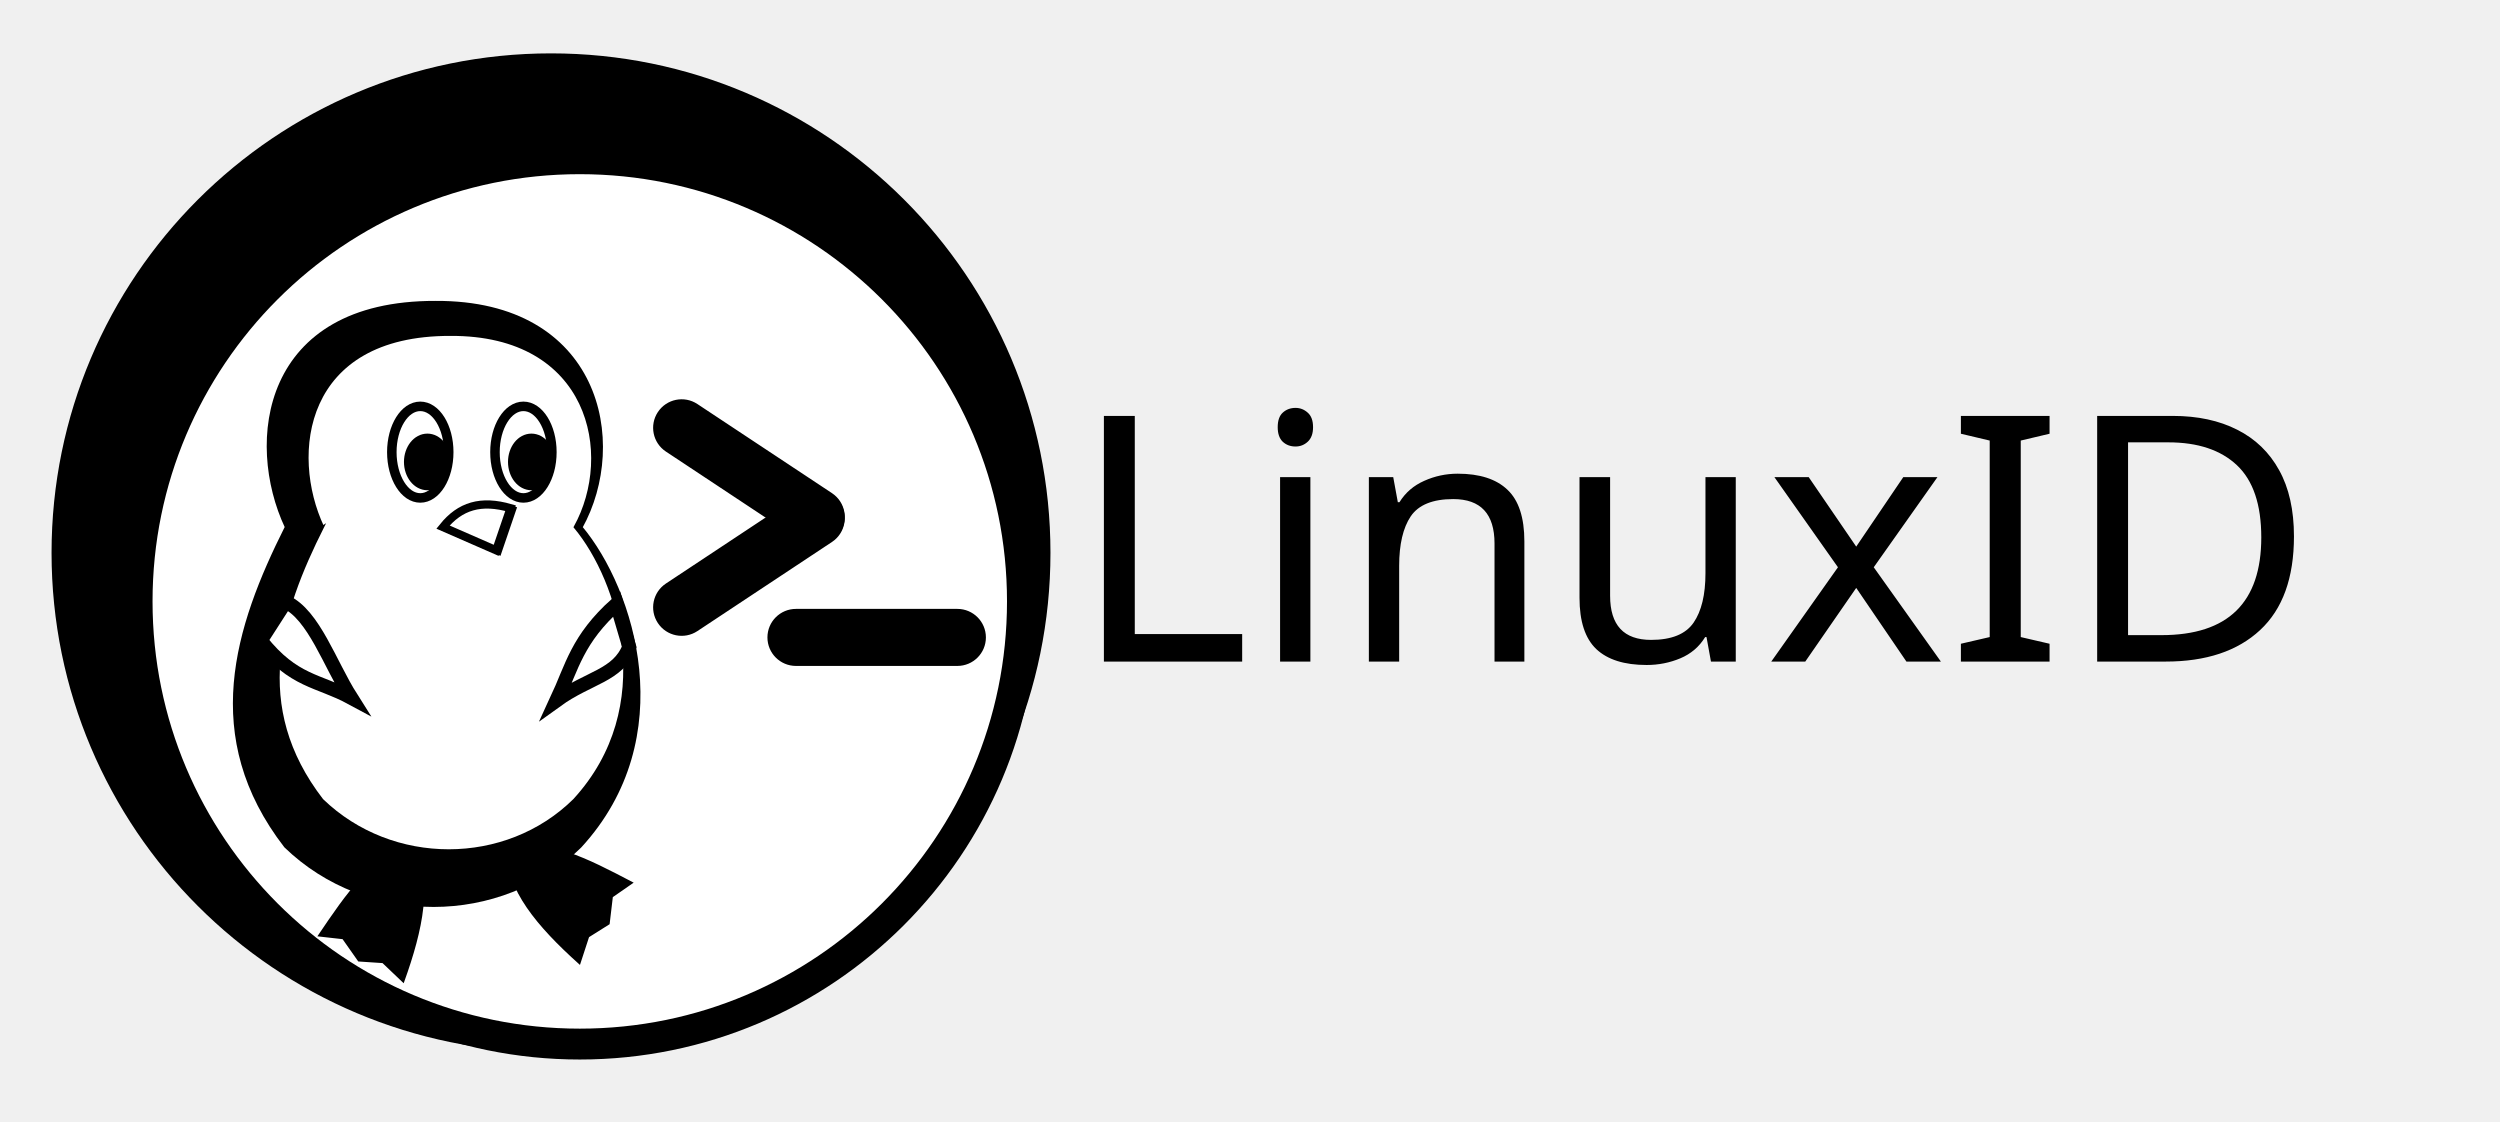
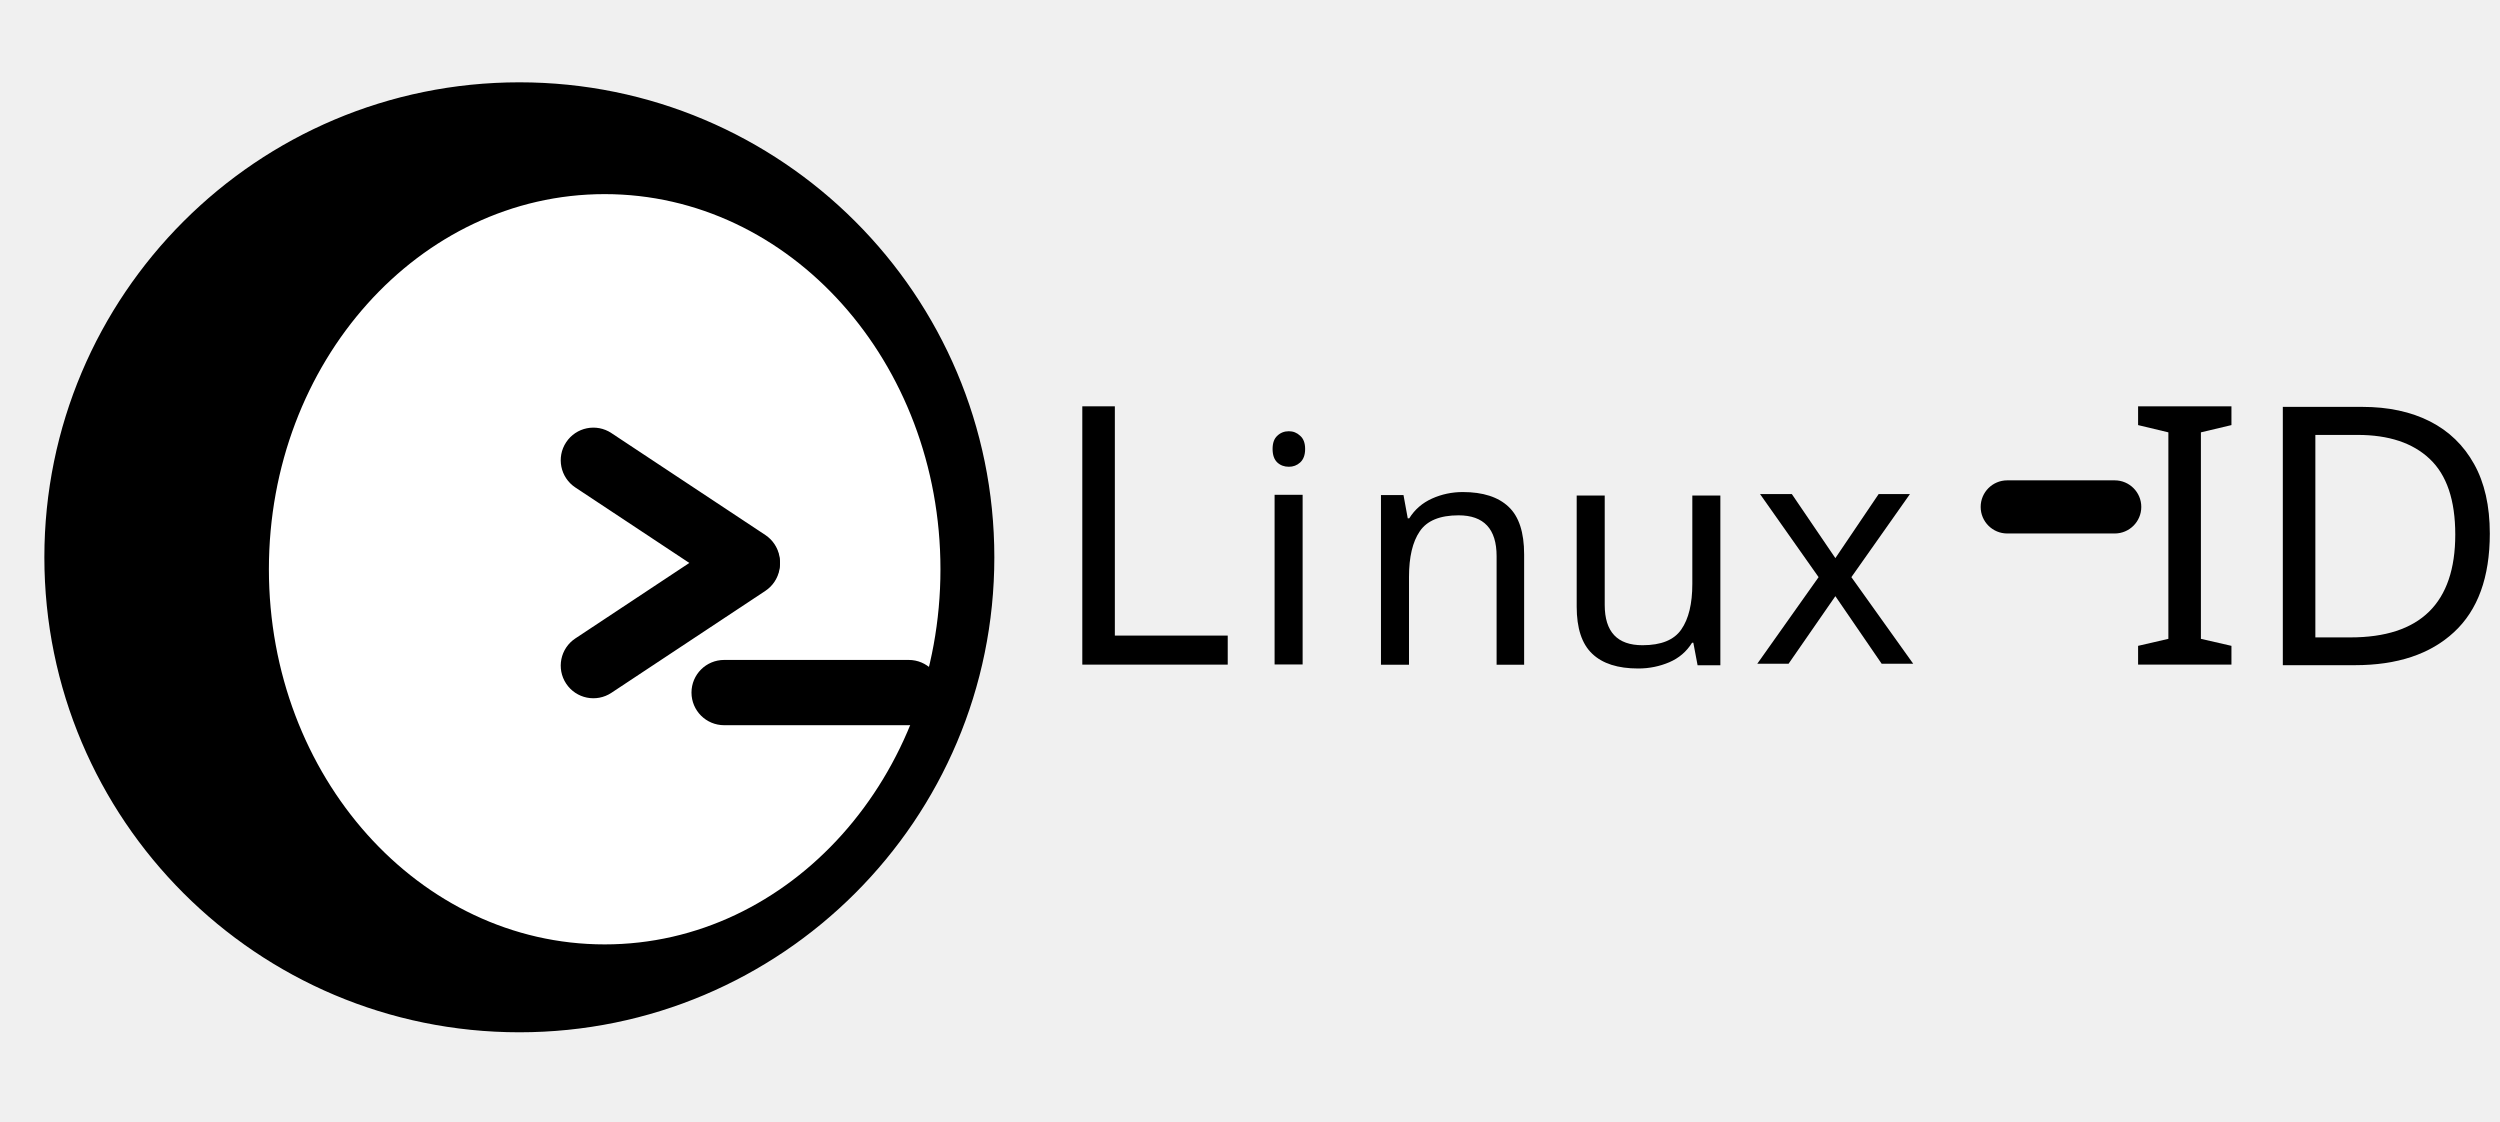
<svg xmlns="http://www.w3.org/2000/svg" width="263mm" height="118mm" viewBox="0 0 263 118" version="1.1" id="svg8">
  <defs id="defs2" />
  <g id="layer1" transform="translate(0,-179)">
-     <g id="g1108" transform="translate(91.36393,96.73828)">
-       <circle style="fill:#000000;fill-opacity:1;stroke:#000000;stroke-width:3.542;stroke-miterlimit:4;stroke-dasharray:none;stroke-opacity:1" id="circle893" cx="-33.398" cy="140.419" r="50.772" />
-       <g id="g1017">
-         <circle style="fill:#ffffff;fill-opacity:1;stroke:#000000;stroke-width:3.248;stroke-miterlimit:4;stroke-dasharray:none;stroke-opacity:1" id="path817" cx="-30.372" cy="145.53" r="46.569" />
+     <g transform="matrix(1.685143,0,0,1.685143,-67.69543,33.95691)" id="g1020">
+       <circle style="fill:#000000;fill-opacity:1;stroke:#000000;stroke-width:1.999;stroke-miterlimit:4;stroke-dasharray:none;stroke-opacity:1" id="circle893-7" cx="72.594" cy="120.863" r="28.653" />
+       <g style="fill:#ffffff;fill-opacity:1" transform="matrix(0.4663958,0,0,0.5210622,92.08587,45.77912)" id="g1017-9">
+         <circle style="fill:#ffffff;fill-opacity:1;stroke:#000000;stroke-width:3.248;stroke-miterlimit:4;stroke-dasharray:none;stroke-opacity:1" id="path817-3" cx="-30.372" cy="145.53" r="46.569" />
      </g>
-       <g transform="translate(-100.7345,-24.05384)" id="g924">
-         <g id="g905" transform="translate(21.4974,7.441406)">
-           <path style="fill:#000000;stroke:#000000;stroke-width:0.309px;stroke-linecap:butt;stroke-linejoin:miter;stroke-opacity:1" d="m 17.992,154.323 c -5.306,10.566 -8.993,22.057 -0.085,33.588 8.597,8.312 22.63,8.274 31.009,0 10.506,-11.445 5.595,-26.956 0.085,-33.56 4.973,-8.97 1.894,-23.762 -15.319,-23.668 -18.171,-0.046 -19.893,14.698 -15.69,23.64 z" id="path855" />
-           <path id="path815" d="m 21.835,154.3 c -4.539,9.038 -7.692,18.867 -0.073,28.731 7.354,7.11 19.358,7.078 26.524,0 8.987,-9.79 4.786,-23.058 0.073,-28.707 4.254,-7.673 1.62,-20.326 -13.104,-20.245 -15.543,-0.04 -17.016,12.573 -13.421,20.222 z" style="fill:#ffffff;stroke:#000000;stroke-width:0.265px;stroke-linecap:butt;stroke-linejoin:miter;stroke-opacity:1" />
-           <ellipse ry="4.818" rx="2.993" cy="146.44" cx="32.086" id="path857" style="fill:#ffffff;fill-opacity:1;stroke:#000000;stroke-width:1;stroke-miterlimit:4;stroke-dasharray:none;stroke-opacity:1" />
-           <ellipse style="fill:#ffffff;fill-opacity:1;stroke:#000000;stroke-width:1;stroke-miterlimit:4;stroke-dasharray:none;stroke-opacity:1" id="ellipse859" cx="42.937" cy="146.44" rx="2.993" ry="4.818" />
-           <ellipse ry="2.479" rx="1.964" cy="147.469" cx="32.834" id="path861" style="fill:#000000;fill-opacity:1;stroke:#000000;stroke-width:1;stroke-miterlimit:4;stroke-dasharray:none;stroke-opacity:1" />
-           <ellipse style="fill:#000000;fill-opacity:1;stroke:#000000;stroke-width:1;stroke-miterlimit:4;stroke-dasharray:none;stroke-opacity:1" id="ellipse863" cx="43.779" cy="147.469" rx="1.964" ry="2.479" />
-           <path style="fill:#000000;stroke:#000000;stroke-width:0.288px;stroke-linecap:butt;stroke-linejoin:miter;stroke-opacity:1" d="m 34.354,154.495 c 1.948,-2.425 4.352,-3.141 7.73,-2.162 l -1.646,4.821 z" id="path867" />
-           <path id="path865" d="m 34.476,154.323 c 1.792,-2.23 4.002,-2.889 7.109,-1.988 l -1.514,4.434 z" style="fill:#ffffff;stroke:#000000;stroke-width:0.865;stroke-linecap:butt;stroke-linejoin:miter;stroke-miterlimit:4;stroke-dasharray:none;stroke-opacity:1" />
-           <path id="path887" d="m 54.351,191.741 -2.099,1.457 -0.337,2.845 -2.156,1.356 -0.919,2.817 c -4.379,-3.928 -7.707,-7.876 -7.524,-11.891 3.877,-1.401 8.394,0.992 13.035,3.416 z" style="fill:#000000;stroke:#000000;stroke-width:0.191px;stroke-linecap:butt;stroke-linejoin:miter;stroke-opacity:1" />
-           <path style="fill:#000000;stroke:#000000;stroke-width:0.191px;stroke-linecap:butt;stroke-linejoin:miter;stroke-opacity:1" d="m 21.428,197.298 2.539,0.286 1.647,2.344 2.541,0.17 2.146,2.044 c 1.99,-5.535 3.047,-10.59 0.98,-14.037 -4.077,0.606 -6.919,4.856 -9.853,9.193 z" id="path891" />
-         </g>
-         <path style="fill:#ffffff;stroke:#000000;stroke-width:1.465;stroke-linecap:butt;stroke-linejoin:miter;stroke-miterlimit:4;stroke-dasharray:none;stroke-opacity:1" d="m 36.807,173.698 c 3.465,4.372 6.053,4.157 9.517,6.029 -2.242,-3.541 -3.932,-8.738 -6.901,-10.096 z" id="path907" />
-         <path id="path909" d="m 74.235,169.849 c -4.156,3.722 -4.662,6.584 -6.322,10.156 3.4,-2.451 6.477,-2.592 7.654,-5.638 z" style="fill:none;stroke:#000000;stroke-width:1.465;stroke-linecap:butt;stroke-linejoin:miter;stroke-miterlimit:4;stroke-dasharray:none;stroke-opacity:1" />
+       <g transform="translate(14.55498,1.348572)" id="g6157">
+         <rect ry="1.744" y="138.137" x="-19.219" height="3.488" width="15.016" id="rect932-8" style="fill:#000000;fill-opacity:1;stroke:#000000;stroke-width:0.586;stroke-miterlimit:4;stroke-dasharray:none;stroke-opacity:1" transform="rotate(-33.51188)" />
+         <rect style="fill:#000000;fill-opacity:1;stroke:#000000;stroke-width:0.586;stroke-miterlimit:4;stroke-dasharray:none;stroke-opacity:1" id="rect936-0" width="15.016" height="3.488" x="69.078" y="126.215" ry="1.744" />
+         <rect transform="matrix(0.8337714,0.5521099,0.5521099,-0.8337714,0,0)" style="fill:#000000;fill-opacity:1;stroke:#000000;stroke-width:0.586;stroke-miterlimit:4;stroke-dasharray:none;stroke-opacity:1" id="rect938-2" width="15.016" height="3.488" x="113.14" y="-61.746" ry="1.744" />
      </g>
-       <g transform="translate(14.40055,-46.48251)" id="g943">
-         <rect ry="2.569" y="139.242" x="-137.318" height="5.137" width="22.12" id="rect932" style="fill:#000000;fill-opacity:1;stroke:#000000;stroke-width:0.863;stroke-miterlimit:4;stroke-dasharray:none;stroke-opacity:1" transform="rotate(-33.51188)" />
-         <rect style="fill:#000000;fill-opacity:1;stroke:#000000;stroke-width:0.863;stroke-miterlimit:4;stroke-dasharray:none;stroke-opacity:1" id="rect936" width="22.12" height="5.137" x="-24.599" y="193.232" ry="2.569" />
-         <rect transform="matrix(0.8337714,0.5521099,0.5521099,-0.8337714,0,0)" style="fill:#000000;fill-opacity:1;stroke:#000000;stroke-width:0.863;stroke-miterlimit:4;stroke-dasharray:none;stroke-opacity:1" id="rect938" width="22.12" height="5.137" x="64.966" y="-166.238" ry="2.569" />
-       </g>
-       <text id="text974" y="151.862" x="21.249" style="font-style:normal;font-variant:normal;font-weight:normal;font-stretch:normal;font-size:36.207px;line-height:1.25;font-family:Krungthep;-inkscape-font-specification:Krungthep;letter-spacing:0px;word-spacing:0px;fill:#000000;fill-opacity:1;stroke:none;stroke-width:0.905" xml:space="preserve">
-         <tspan style="stroke-width:0.905" y="151.862" x="21.249" id="tspan972">LinuxID</tspan>
+       <text id="text974-4" y="127.563" x="105.55" style="font-style:normal;font-variant:normal;font-weight:normal;font-stretch:normal;font-size:20.433px;line-height:1.25;font-family:Krungthep;-inkscape-font-specification:Krungthep;letter-spacing:0px;word-spacing:0px;fill:#000000;fill-opacity:1;stroke:none;stroke-width:0.511" xml:space="preserve">
+         <tspan style="font-size:22.578px;stroke-width:0.511" y="127.563" x="105.55" id="tspan972-8">L</tspan>
      </text>
+       <text id="text6118" y="127.551" x="118.07" style="font-style:normal;font-variant:normal;font-weight:normal;font-stretch:normal;font-size:10.583px;line-height:1.25;font-family:Krungthep;-inkscape-font-specification:Krungthep;letter-spacing:0px;word-spacing:0px;fill:#000000;fill-opacity:1;stroke:none;stroke-width:0.265" xml:space="preserve">
+         <tspan style="font-size:19.756px;stroke-width:0.265" y="127.551" x="118.07" id="tspan6116">i</tspan>
+       </text>
+       <text id="text6122" y="127.574" x="124.709" style="font-style:normal;font-variant:normal;font-weight:normal;font-stretch:normal;font-size:10.583px;line-height:1.25;font-family:Krungthep;-inkscape-font-specification:Krungthep;letter-spacing:0px;word-spacing:0px;fill:#000000;fill-opacity:1;stroke:none;stroke-width:0.265" xml:space="preserve">
+         <tspan style="font-size:19.756px;stroke-width:0.265" y="127.574" x="124.709" id="tspan6120">n</tspan>
+       </text>
+       <text id="text6126" y="127.601" x="137.039" style="font-style:normal;font-variant:normal;font-weight:normal;font-stretch:normal;font-size:10.583px;line-height:1.25;font-family:Krungthep;-inkscape-font-specification:Krungthep;letter-spacing:0px;word-spacing:0px;fill:#000000;fill-opacity:1;stroke:none;stroke-width:0.265" xml:space="preserve">
+         <tspan style="font-size:19.756px;stroke-width:0.265" y="127.601" x="137.039" id="tspan6124">u</tspan>
+       </text>
+       <text id="text6130" y="127.505" x="149.514" style="font-style:normal;font-variant:normal;font-weight:normal;font-stretch:normal;font-size:10.583px;line-height:1.25;font-family:Krungthep;-inkscape-font-specification:Krungthep;letter-spacing:0px;word-spacing:0px;fill:#000000;fill-opacity:1;stroke:none;stroke-width:0.265" xml:space="preserve">
+         <tspan style="font-size:19.756px;stroke-width:0.265" y="127.505" x="149.514" id="tspan6128">x</tspan>
+       </text>
+       <text id="text6134" y="127.563" x="172.744" style="font-style:normal;font-variant:normal;font-weight:normal;font-stretch:normal;font-size:10.583px;line-height:1.25;font-family:Krungthep;-inkscape-font-specification:Krungthep;letter-spacing:0px;word-spacing:0px;fill:#000000;fill-opacity:1;stroke:none;stroke-width:0.265" xml:space="preserve">
+         <tspan style="font-size:22.578px;stroke-width:0.265" y="127.563" x="172.744" id="tspan6132">I</tspan>
+       </text>
+       <text id="text6138" y="127.597" x="180.495" style="font-style:normal;font-variant:normal;font-weight:normal;font-stretch:normal;font-size:10.583px;line-height:1.25;font-family:Krungthep;-inkscape-font-specification:Krungthep;letter-spacing:0px;word-spacing:0px;fill:#000000;fill-opacity:1;stroke:none;stroke-width:0.265" xml:space="preserve">
+         <tspan style="font-size:22.578px;stroke-width:0.265" y="127.597" x="180.495" id="tspan6136">D</tspan>
+       </text>
+       <rect style="fill:#000000;fill-opacity:1;stroke:#000000;stroke-width:0.426;stroke-miterlimit:4;stroke-dasharray:none;stroke-opacity:1" id="rect6152" width="9.601" height="2.891" x="164.034" y="116.272" ry="1.445" />
    </g>
  </g>
</svg>
